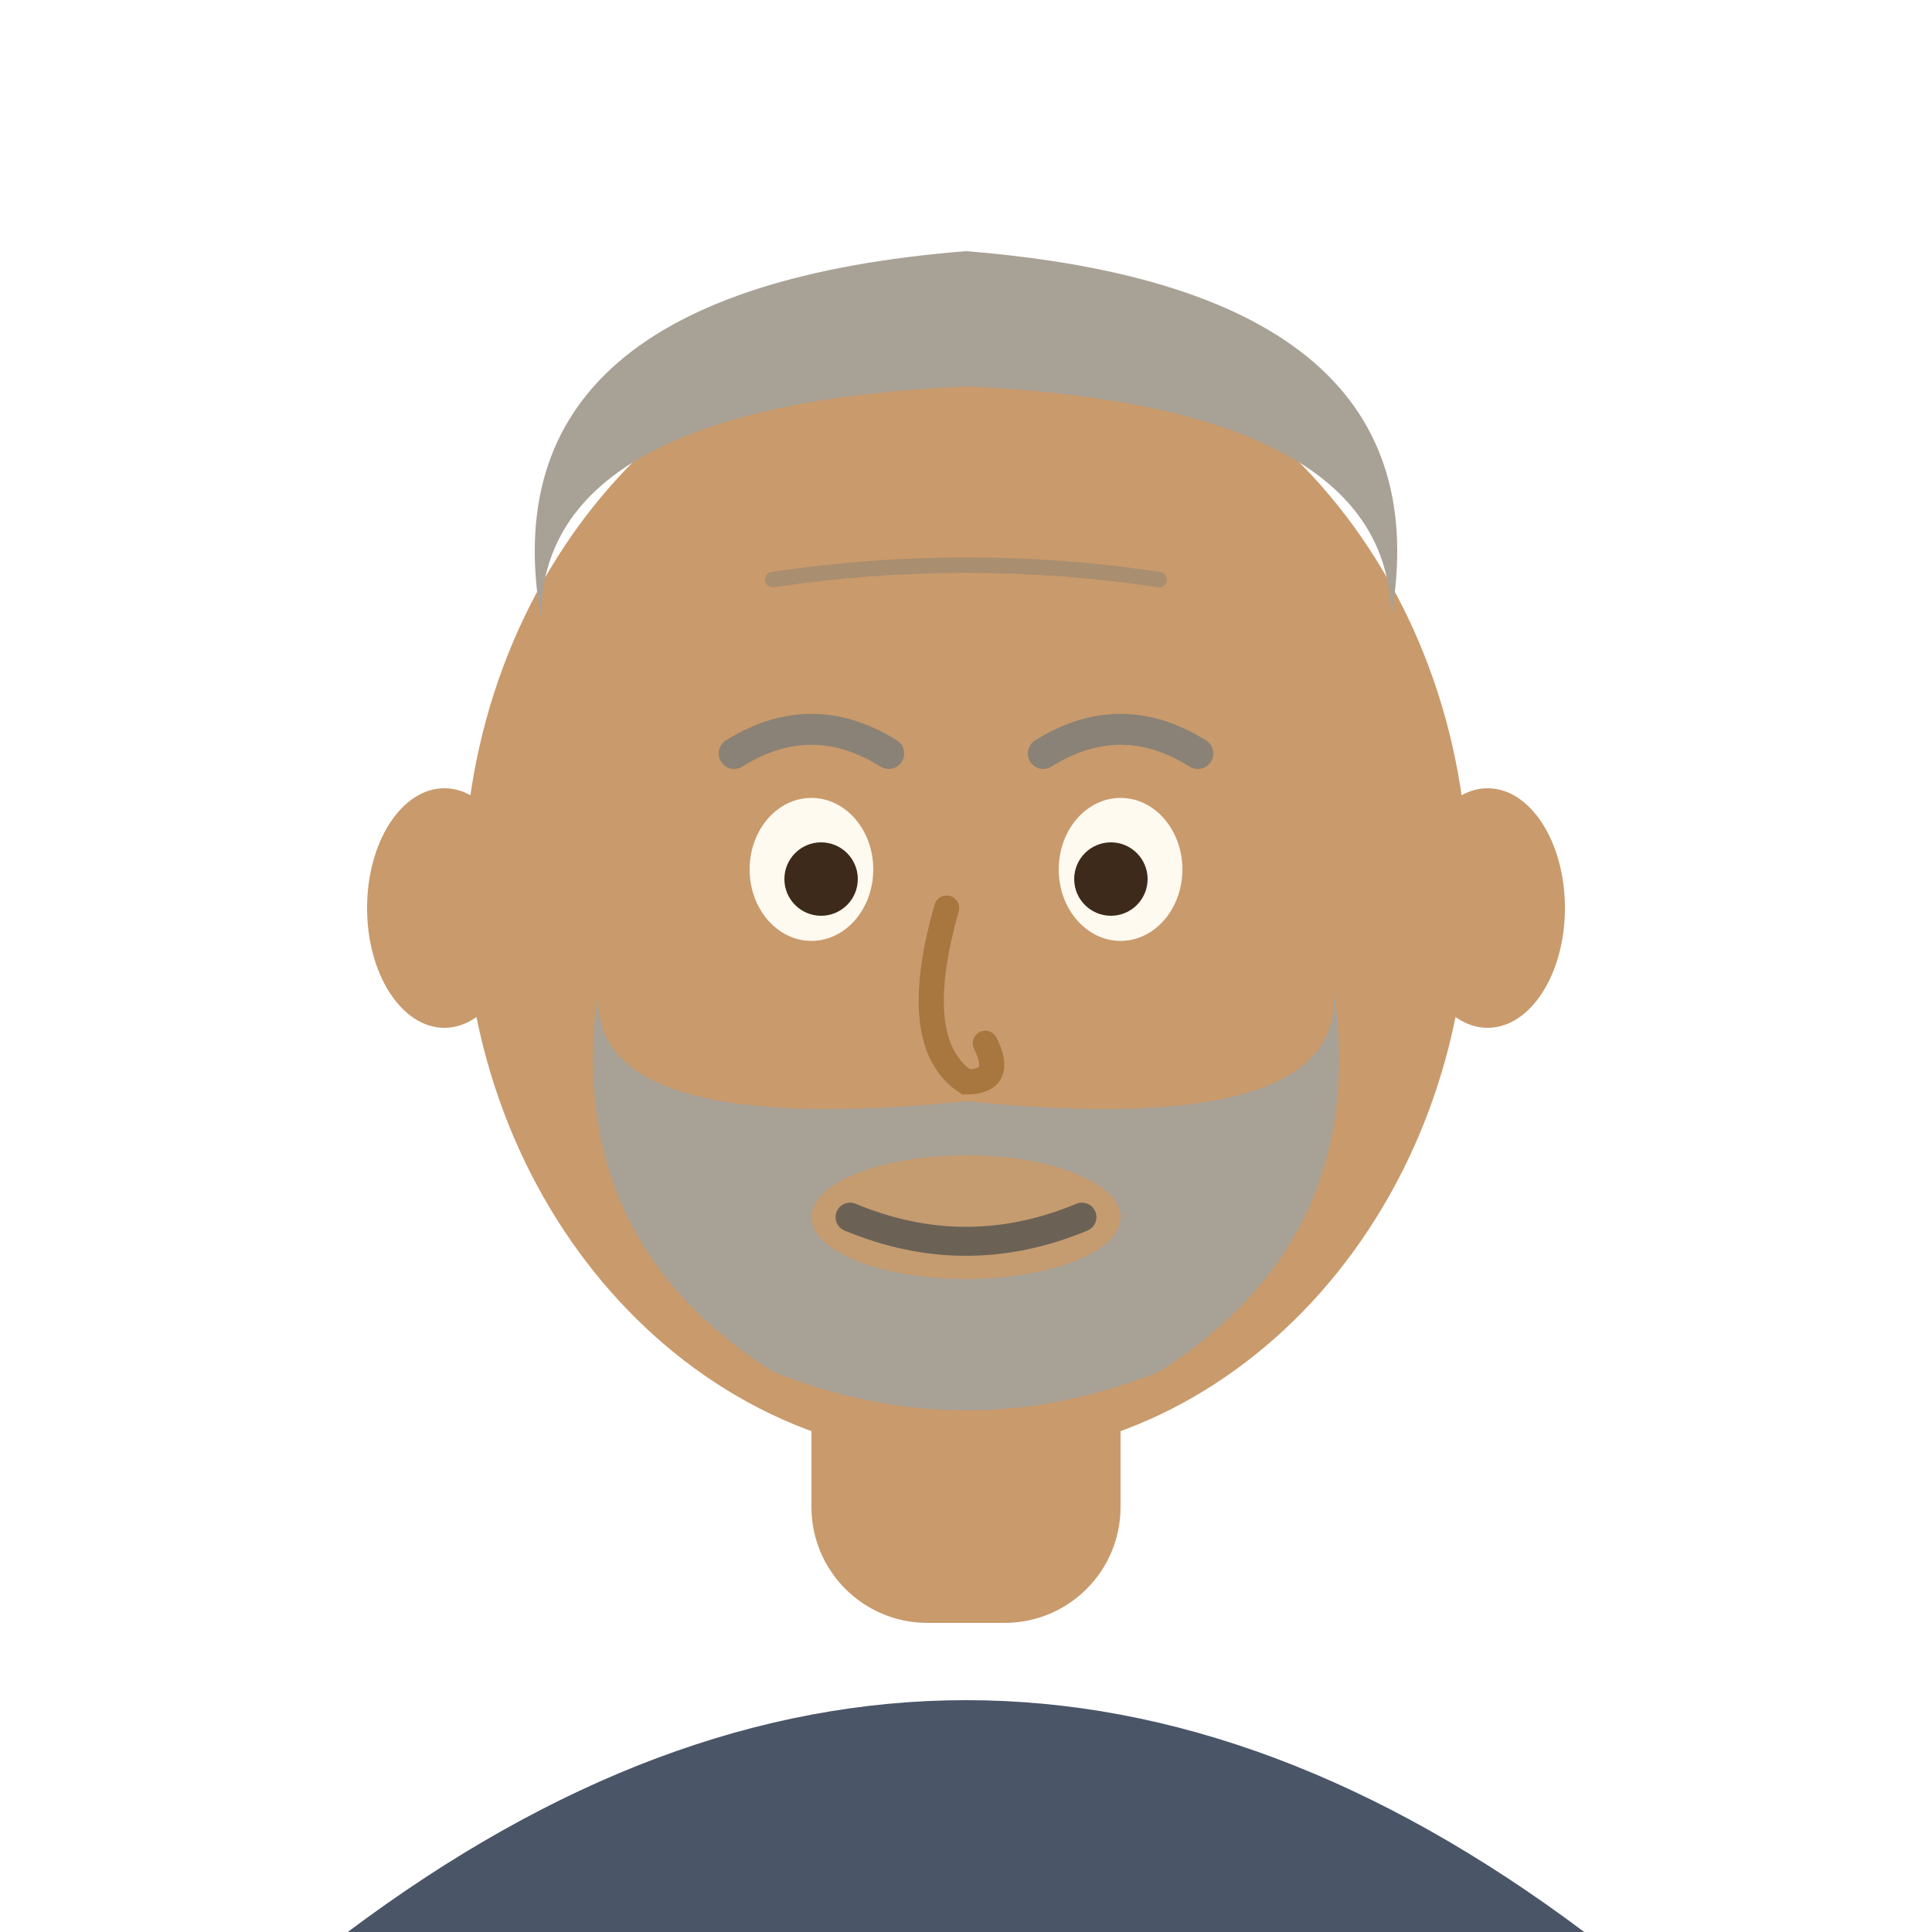
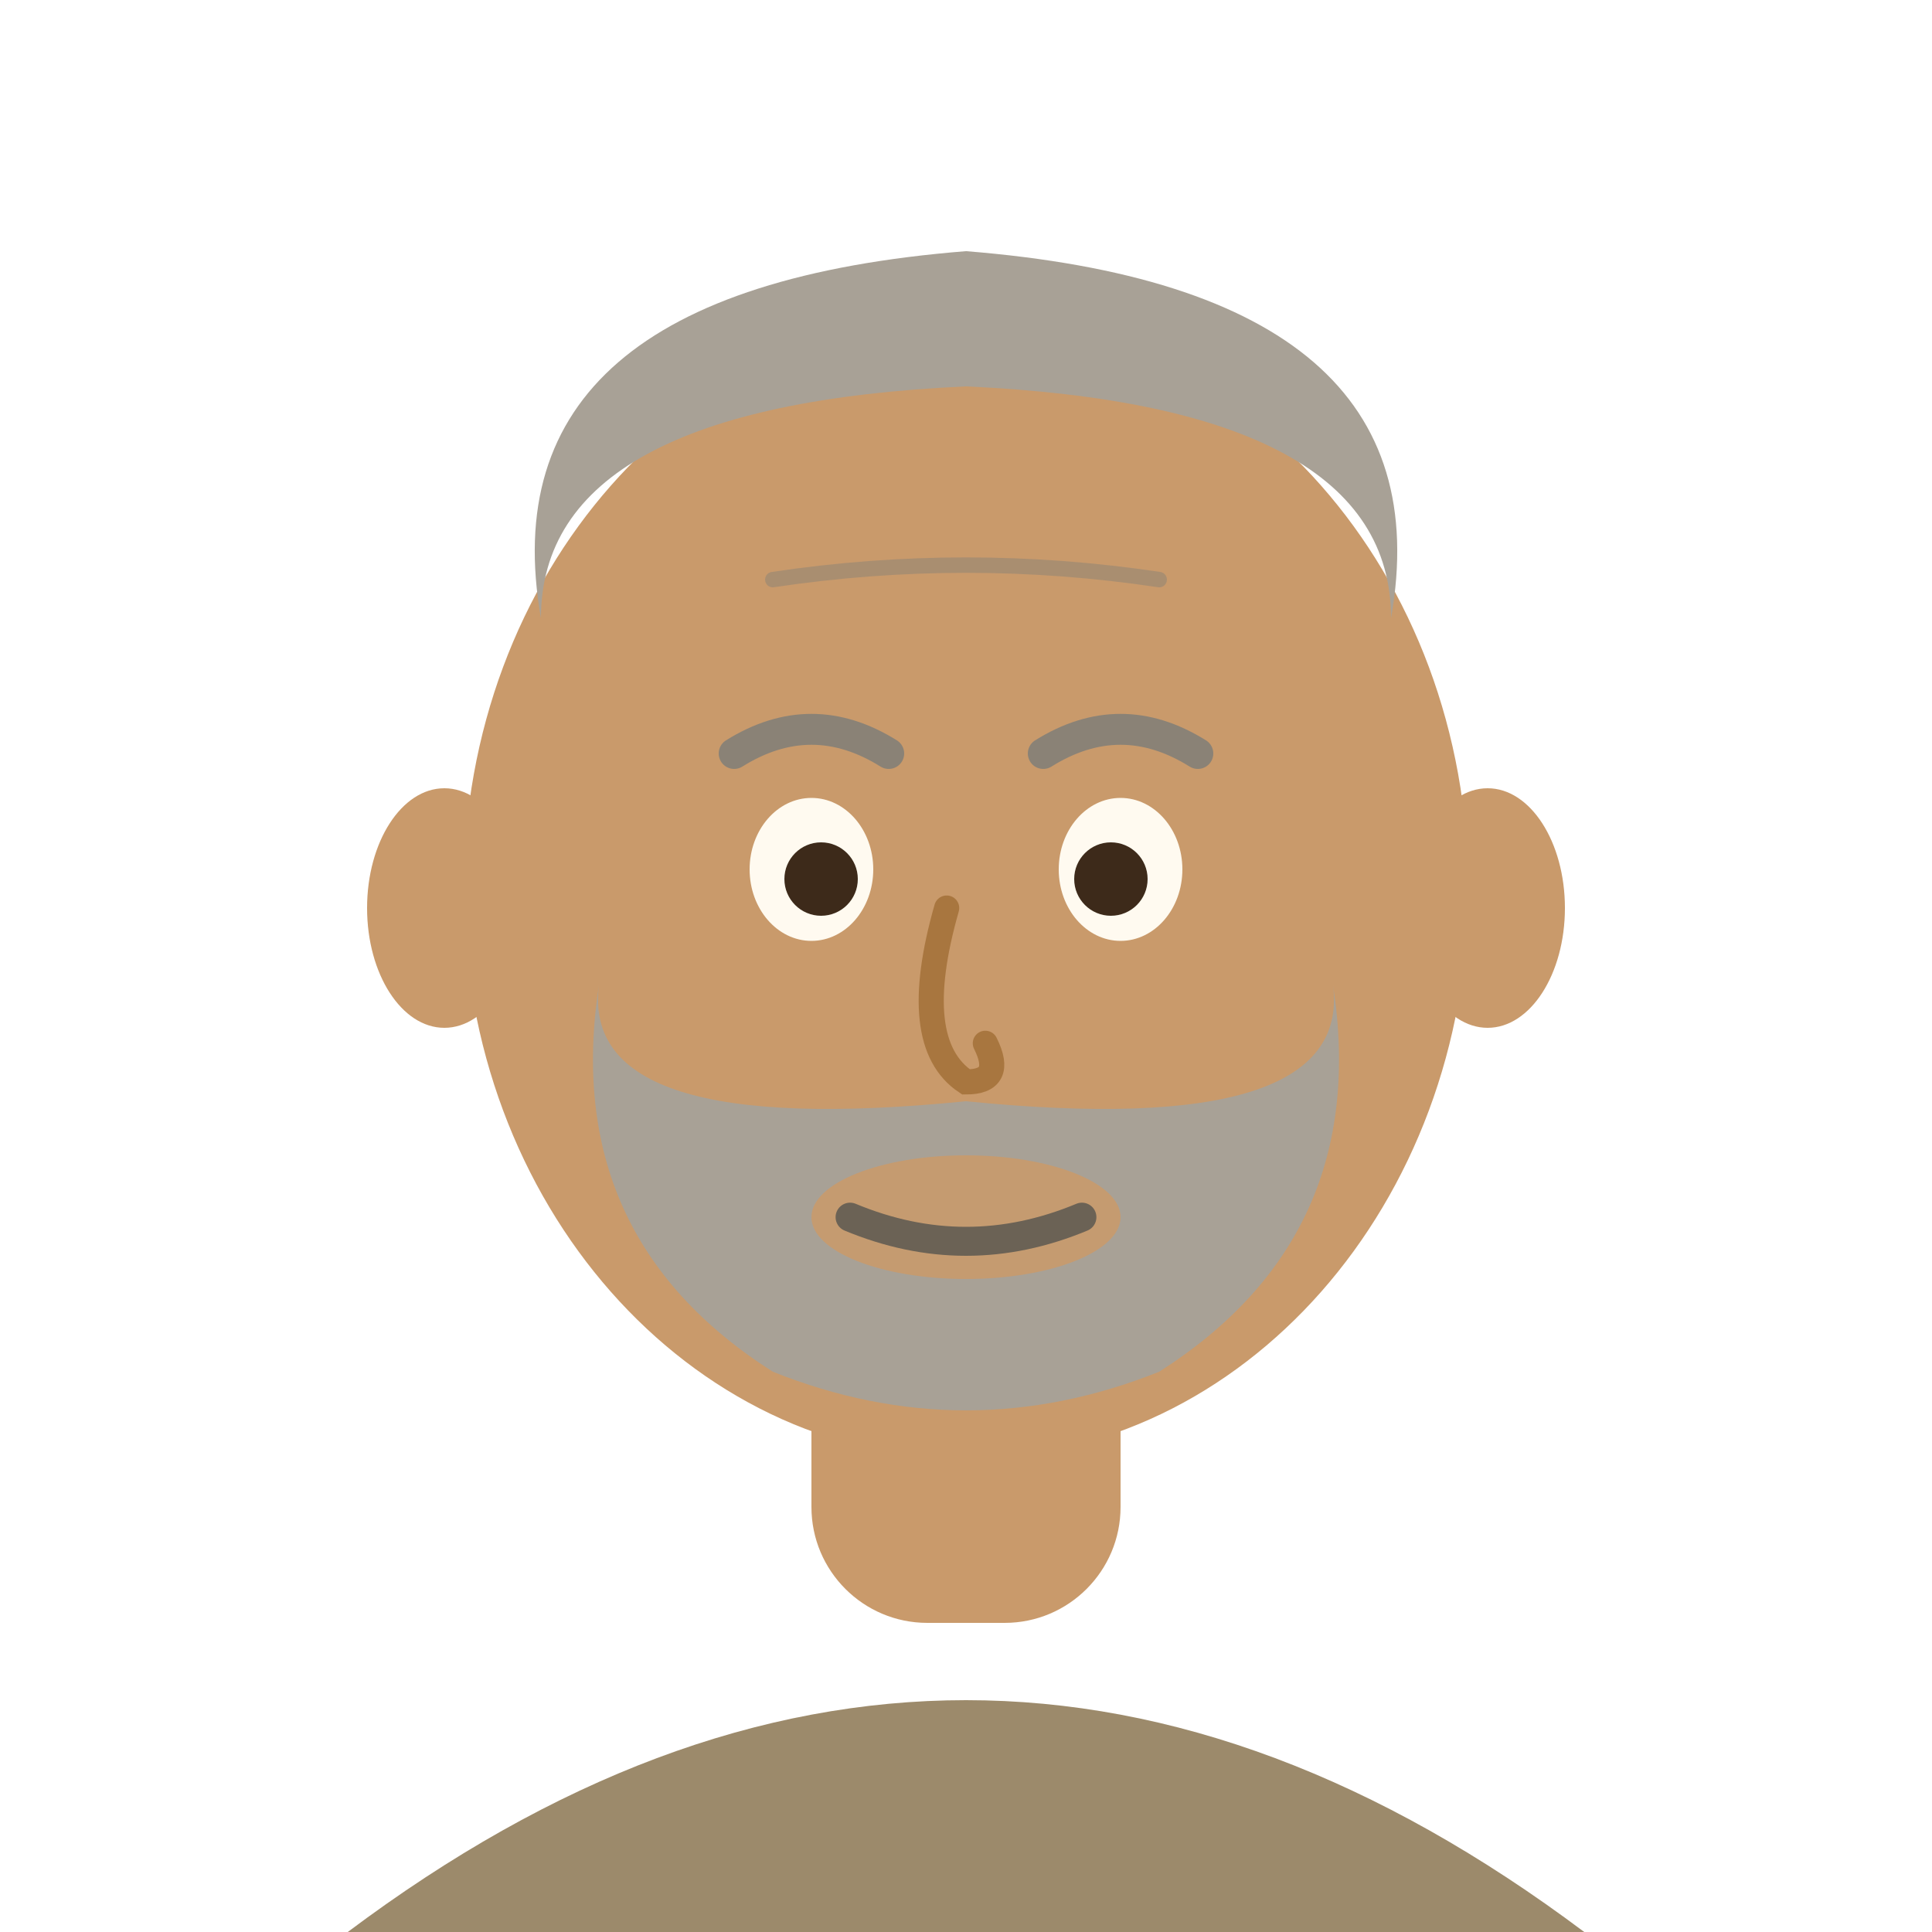
<svg xmlns="http://www.w3.org/2000/svg" viewBox="0 0 100 100">
-   <path d="M18 100 Q50 76 82 100 Z" fill="#4a5568" />
+   <path d="M18 100 Q50 76 82 100 Z" fill="#9c8a6b" />
  <rect x="42" y="66" width="16" height="18" rx="6" fill="#c99a6b" />
  <ellipse cx="50" cy="46" rx="26" ry="29.5" fill="#c99a6b" />
  <ellipse cx="23" cy="47" rx="4" ry="6.2" fill="#c99a6b" />
  <ellipse cx="77" cy="47" rx="4" ry="6.2" fill="#c99a6b" />
  <path d="M28 32 Q25 15 50 13 Q75 15 72 32 Q72 21 50 20 Q28 21 28 32 Z" fill="#a8a196" />
  <path d="M40 30 Q50 28.5 60 30" stroke="#8a8276" stroke-width="0.8" fill="none" stroke-linecap="round" opacity="0.5" />
  <path d="M38 39 Q42 36.5 46 39" stroke="#8a8276" stroke-width="1.6" fill="none" stroke-linecap="round" />
  <path d="M54 39 Q58 36.5 62 39" stroke="#8a8276" stroke-width="1.6" fill="none" stroke-linecap="round" />
  <ellipse cx="42" cy="45" rx="3.2" ry="3.7" fill="#fffaf0" />
  <circle cx="42.5" cy="45.5" r="1.9" fill="#3d2a1a" />
  <ellipse cx="58" cy="45" rx="3.2" ry="3.7" fill="#fffaf0" />
  <circle cx="57.5" cy="45.5" r="1.9" fill="#3d2a1a" />
  <path d="M49 47 Q47 54 50 56 Q52 56 51 54" stroke="#a8763f" stroke-width="1.3" fill="none" stroke-linecap="round" />
  <path d="M31 51 Q29 64 40 71 Q50 75 60 71 Q71 64 69 51 Q70 59 50 57 Q30 59 31 51 Z" fill="#a8a196" />
  <ellipse cx="50" cy="63" rx="8" ry="3.2" fill="#c99a6b" opacity="0.9" />
  <path d="M44 63 Q50 65.5 56 63" stroke="#6b6255" stroke-width="1.5" fill="none" stroke-linecap="round" />
</svg>
